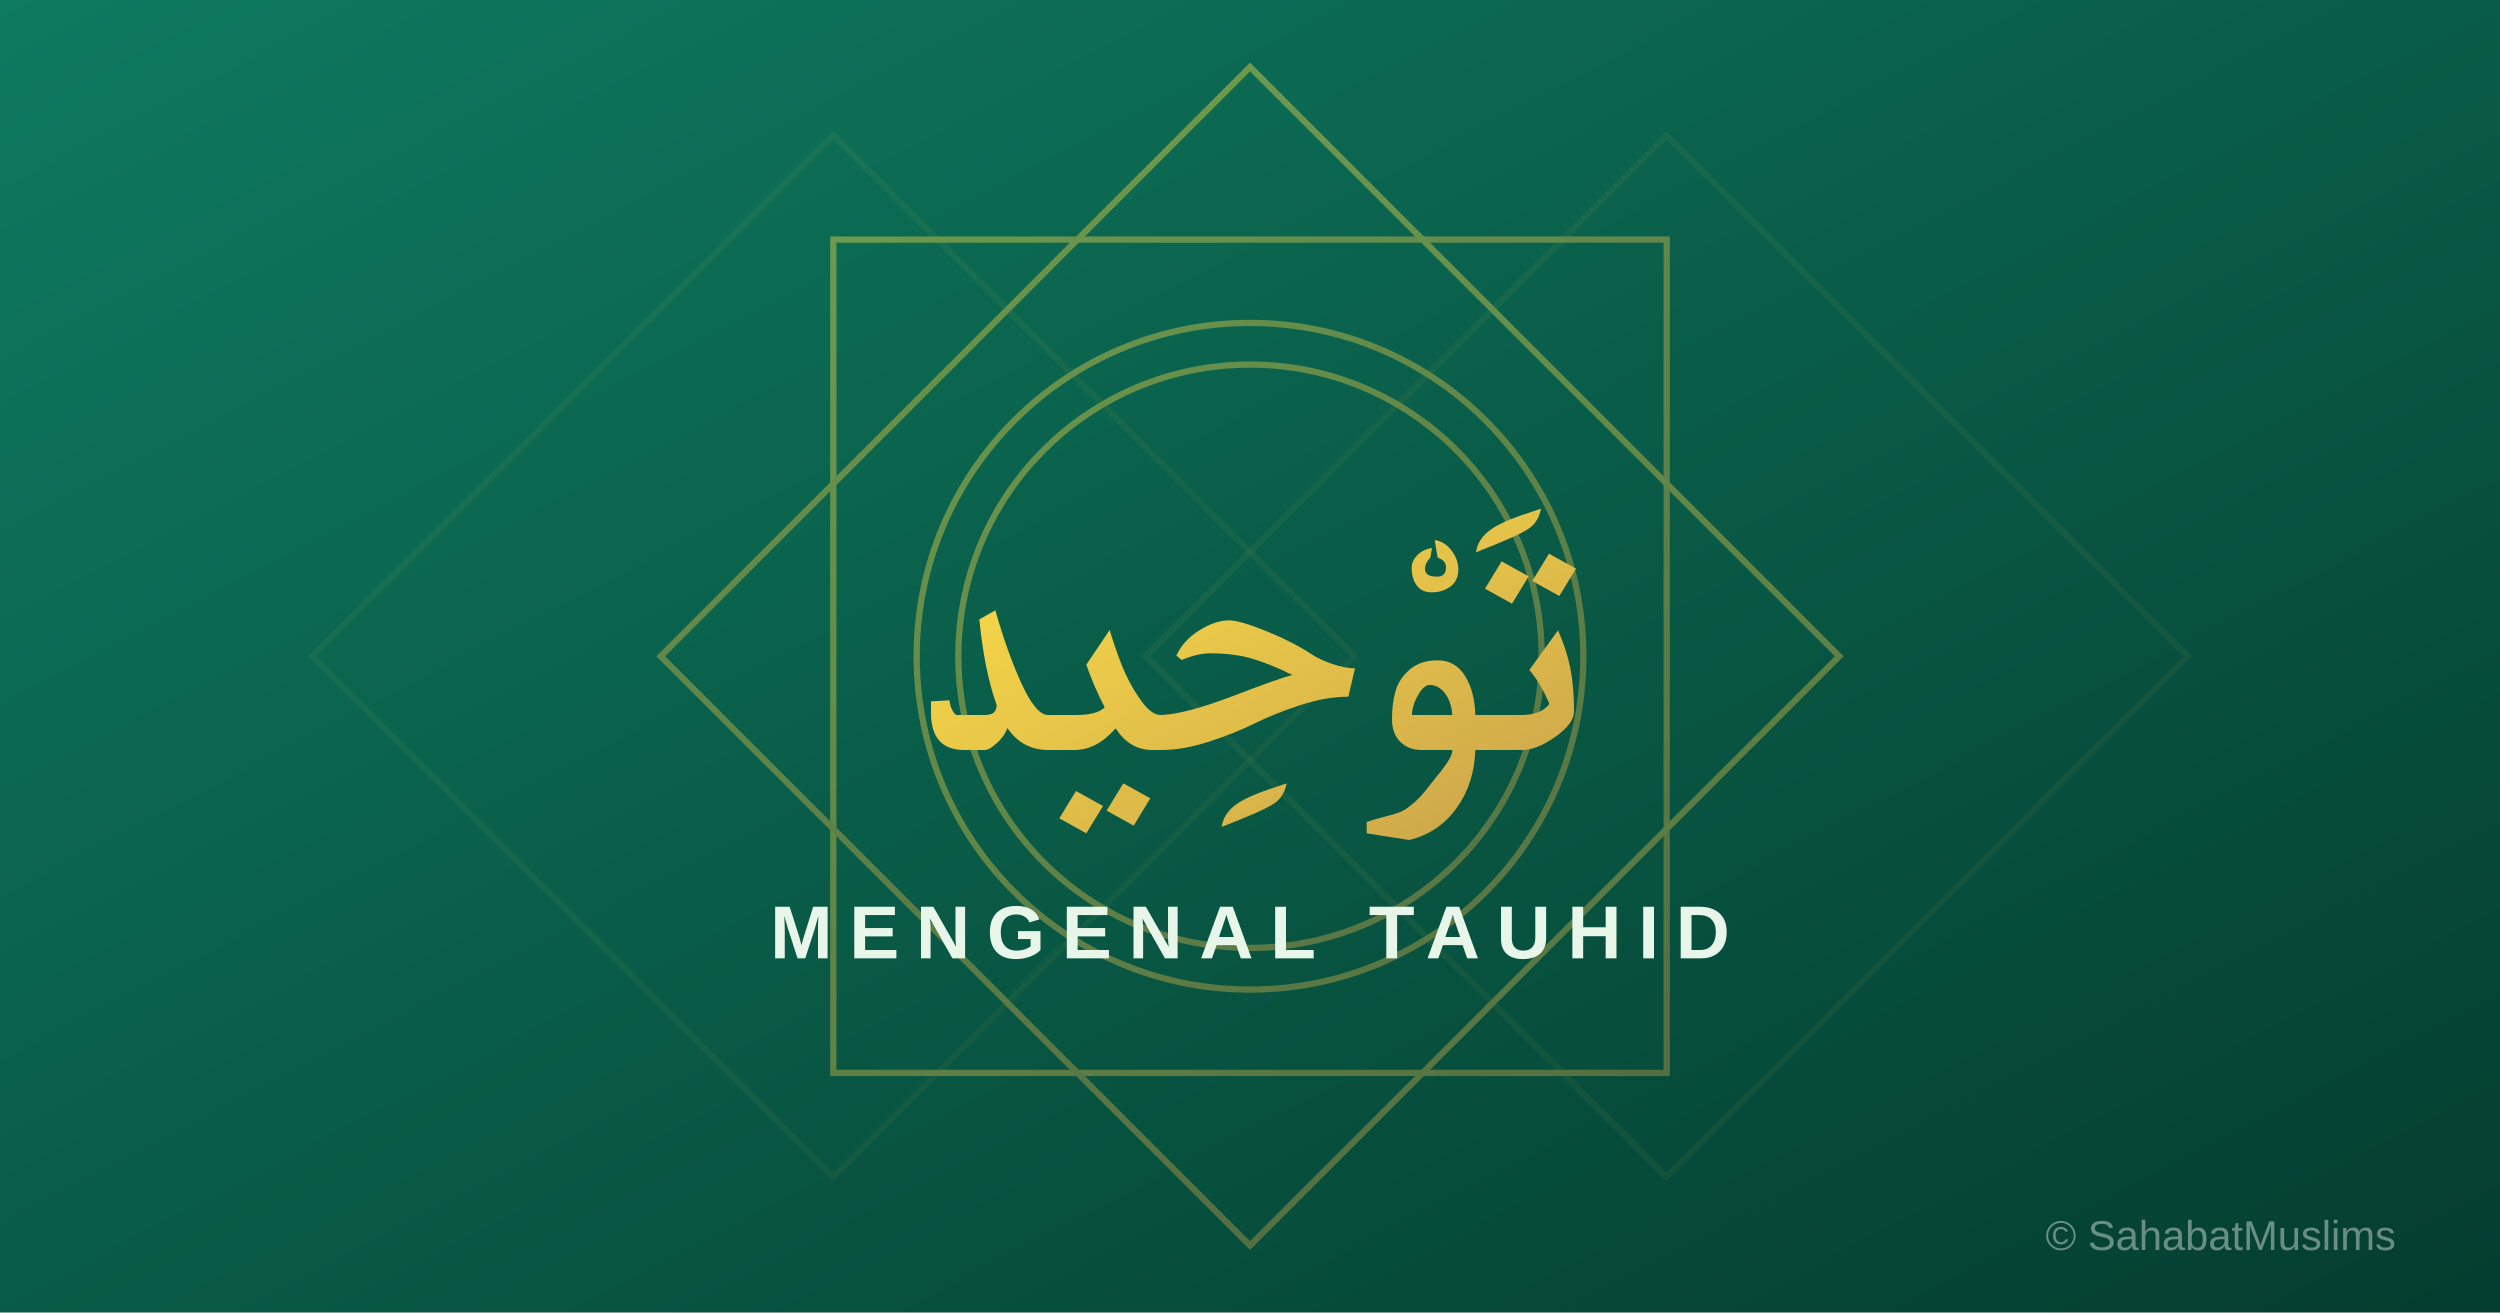
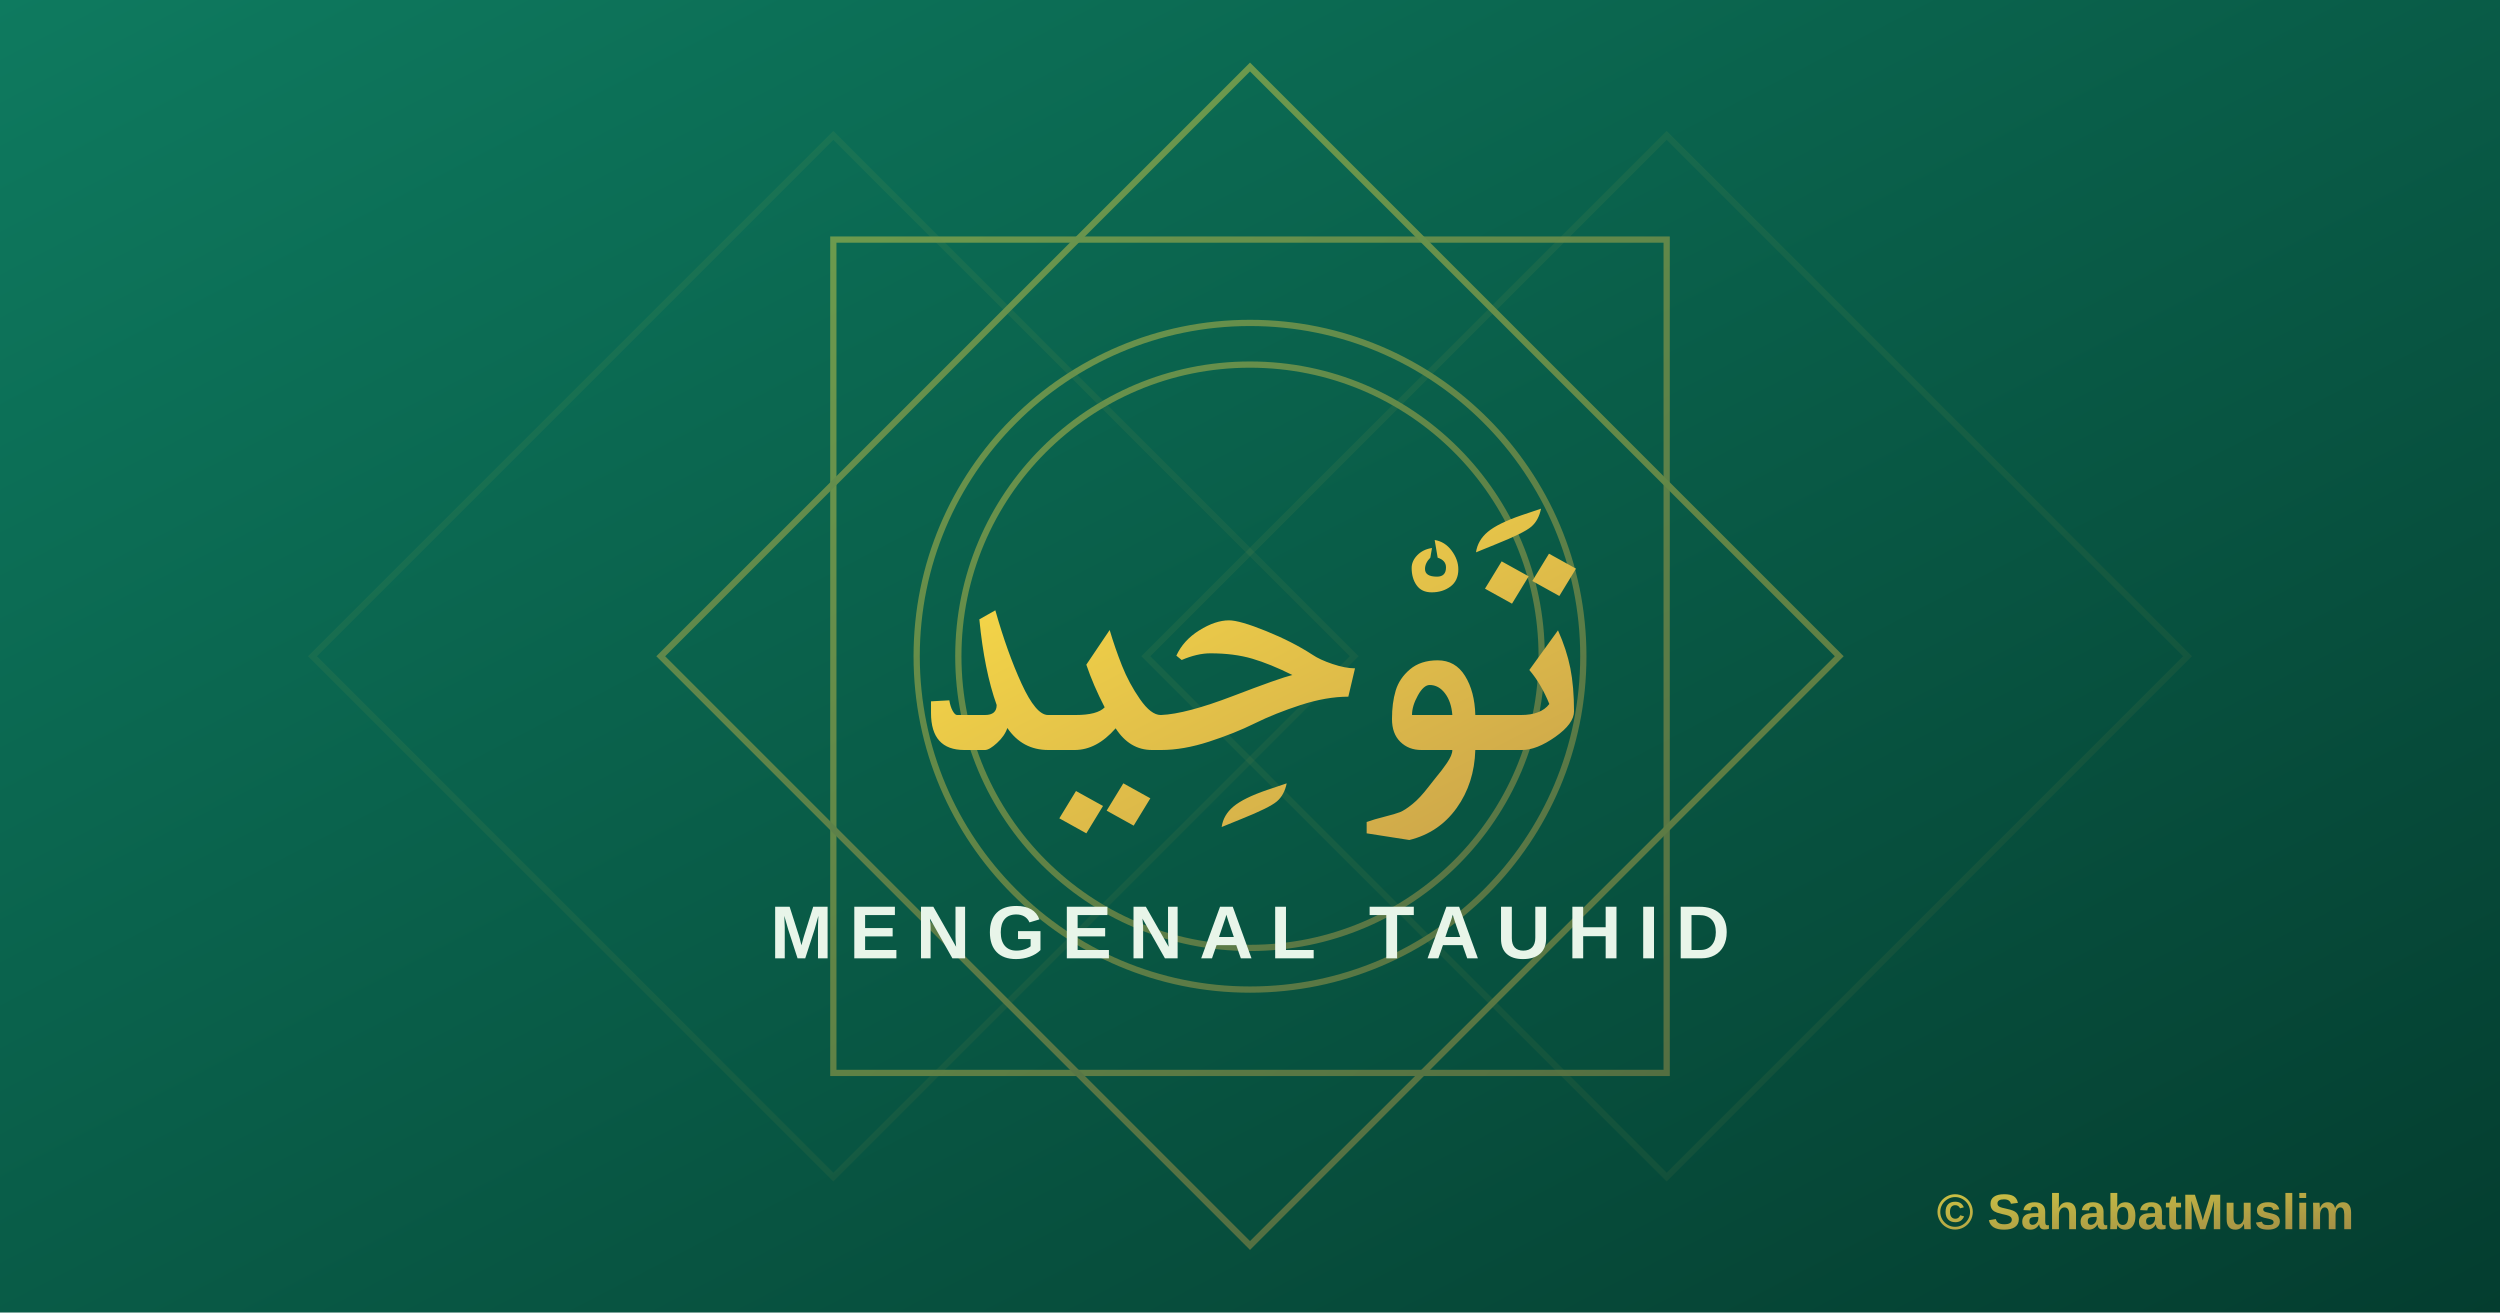
<svg xmlns="http://www.w3.org/2000/svg" viewBox="0 0 1200 630">
  <defs>
    <linearGradient id="bg" x1="0%" y1="0%" x2="100%" y2="100%">
      <stop offset="0%" stop-color="#0E7A5F" />
      <stop offset="100%" stop-color="#043D2F" />
    </linearGradient>
    <linearGradient id="gold" x1="0%" y1="0%" x2="100%" y2="100%">
      <stop offset="0%" stop-color="#FDE047" />
      <stop offset="100%" stop-color="#C9A24B" />
    </linearGradient>
  </defs>
  <rect width="1200" height="630" fill="url(#bg)" />
  <g stroke="url(#gold)" stroke-width="3" fill="none" opacity="0.4">
    <rect x="400" y="115" width="400" height="400" transform="rotate(0 600 315)" />
    <rect x="400" y="115" width="400" height="400" transform="rotate(45 600 315)" />
    <circle cx="600" cy="315" r="160" />
    <circle cx="600" cy="315" r="140" />
    <path d="M 150 315 L 400 65 L 650 315 L 400 565 Z" opacity="0.15" />
    <path d="M 1050 315 L 800 65 L 550 315 L 800 565 Z" opacity="0.15" />
  </g>
  <text x="600" y="360" font-family="'Traditional Arabic', 'Scheherazade New', 'Amiri', serif" font-size="160" fill="url(#gold)" text-anchor="middle" font-weight="bold">تَوْحِيد</text>
  <text x="600" y="460" font-family="'Nunito', Arial, sans-serif" font-size="36" fill="#E8F5E9" text-anchor="middle" letter-spacing="8" font-weight="bold">MENGENAL TAUHID</text>
-   <text x="1150" y="600" font-family="'Nunito', Arial, sans-serif" font-size="20" fill="#FFFFFF" opacity="0.4" text-anchor="end">© SahabatMuslims</text>
+   <text x="1130" y="590" font-family="'Nunito', Arial, sans-serif" font-size="24" fill="url(#gold)" opacity="0.8" text-anchor="end" font-weight="bold">© SahabatMuslim</text>
</svg>
